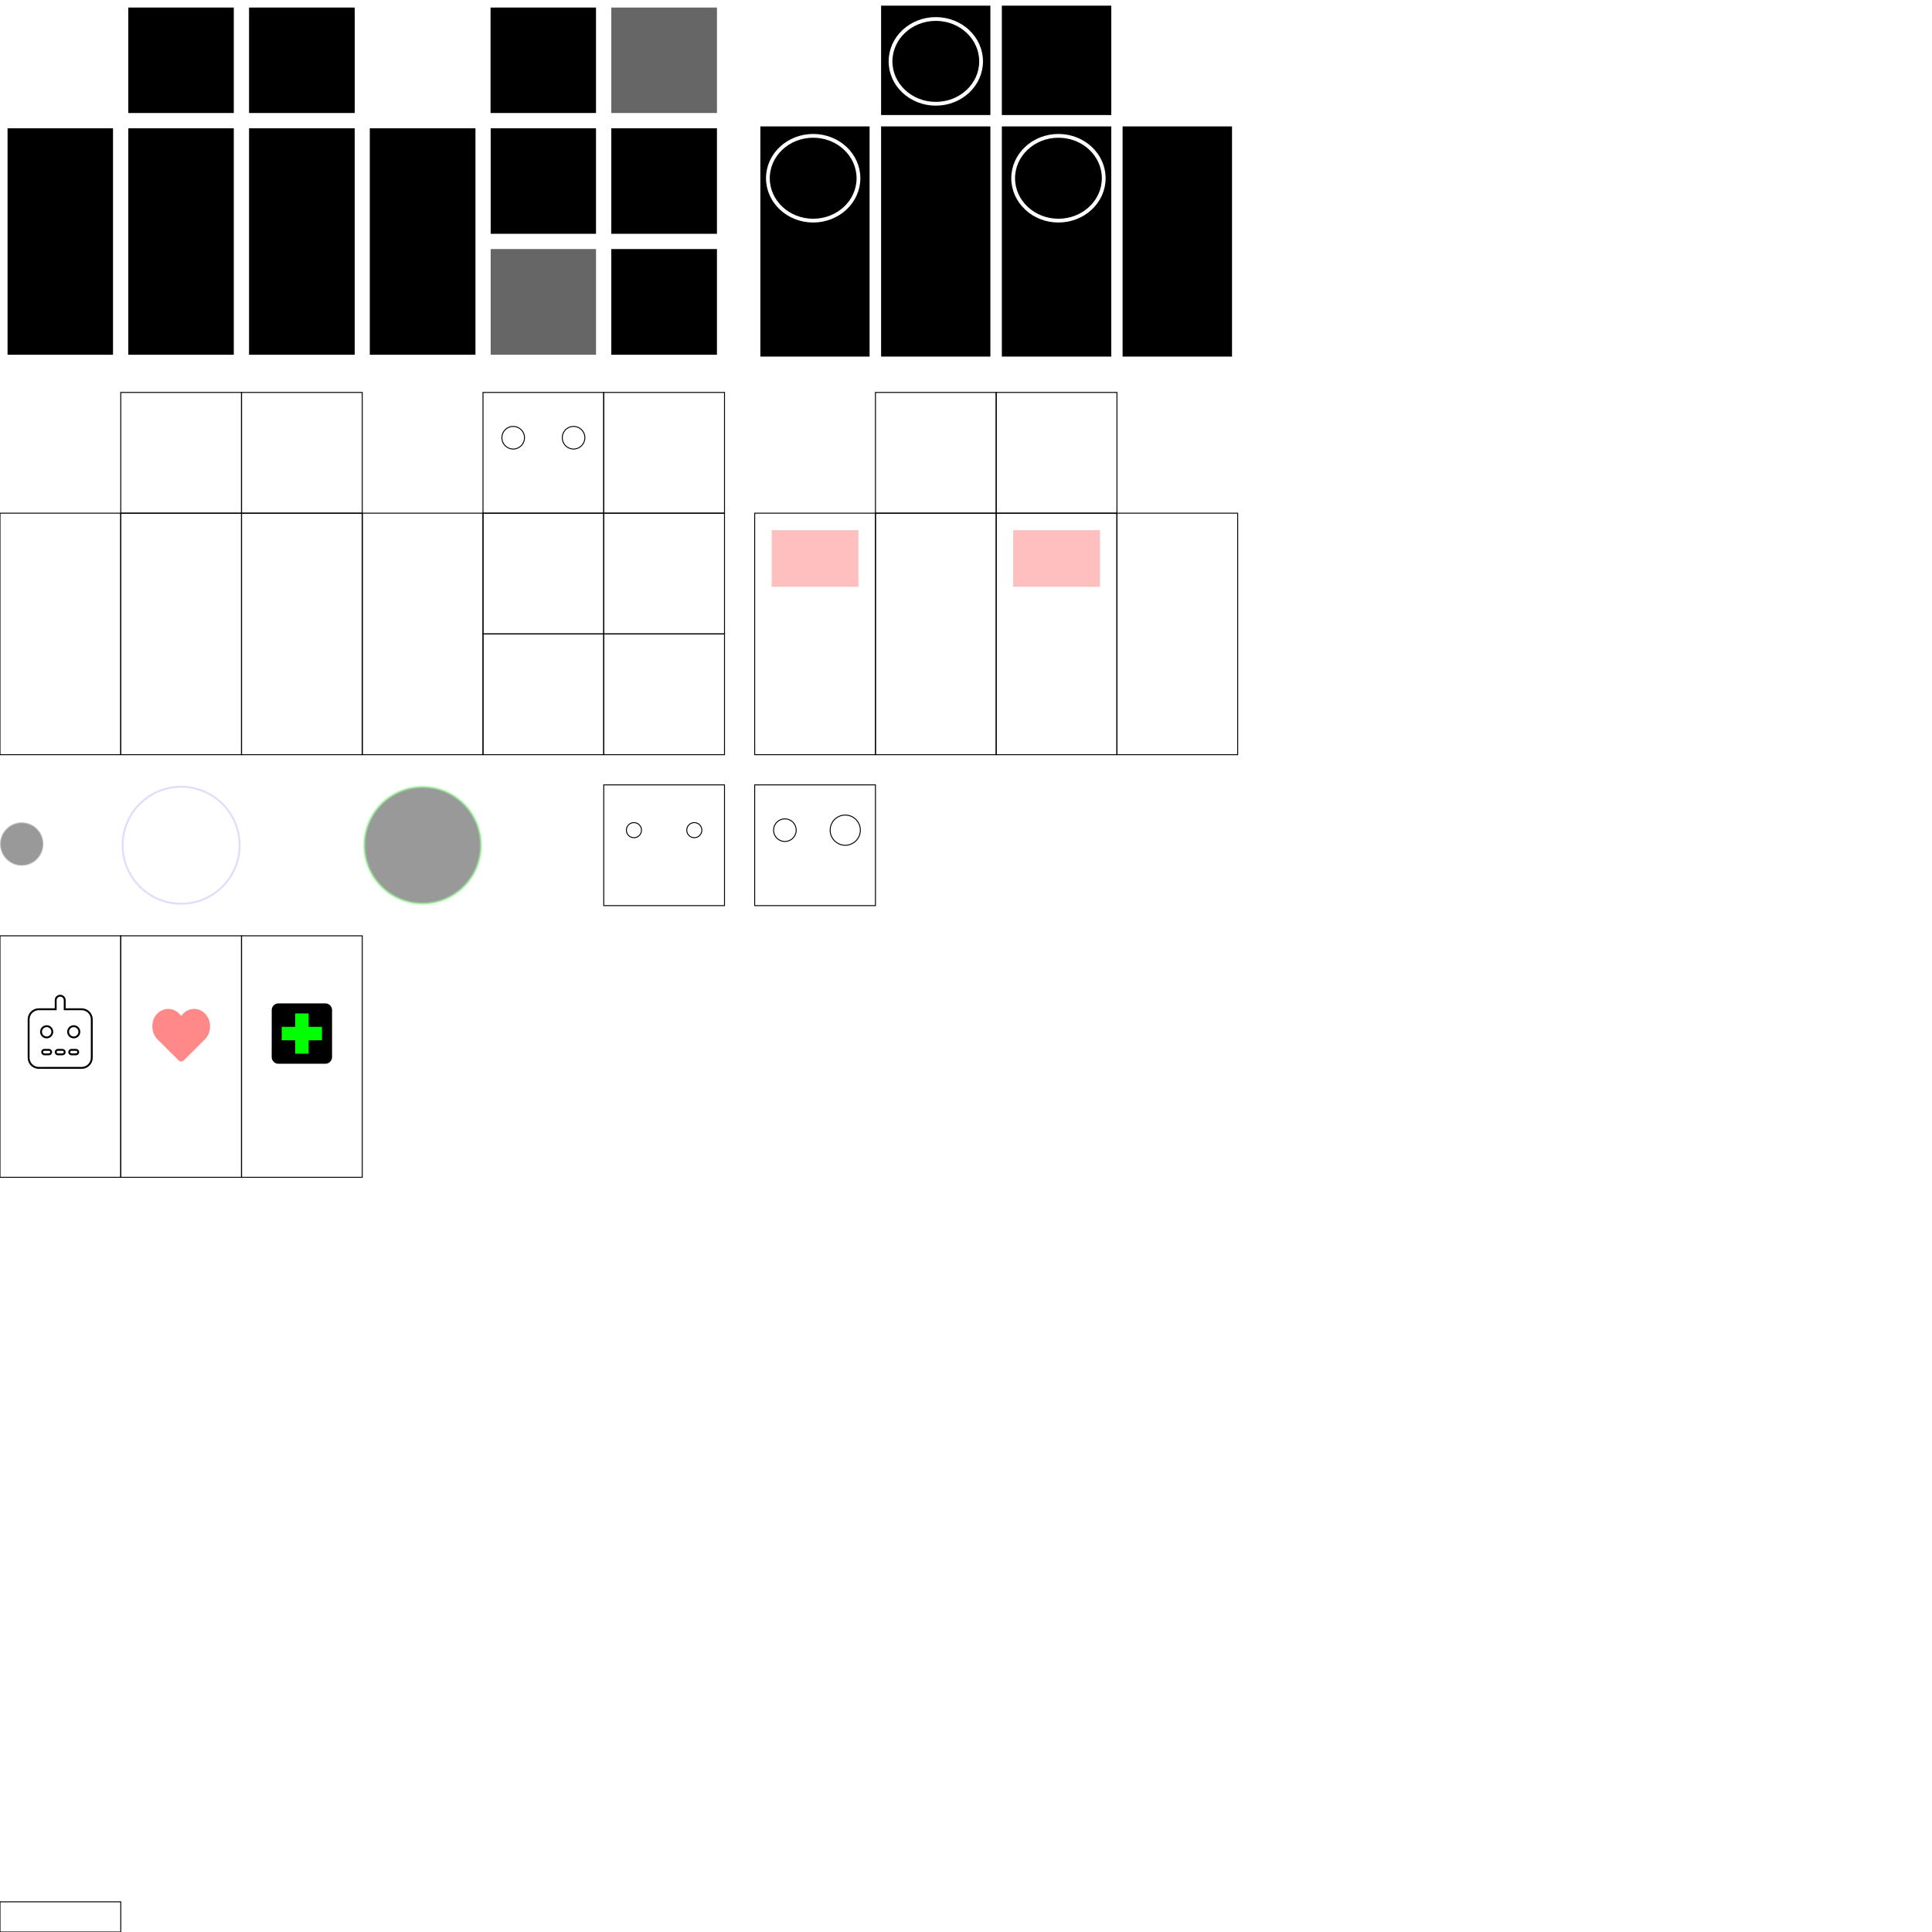
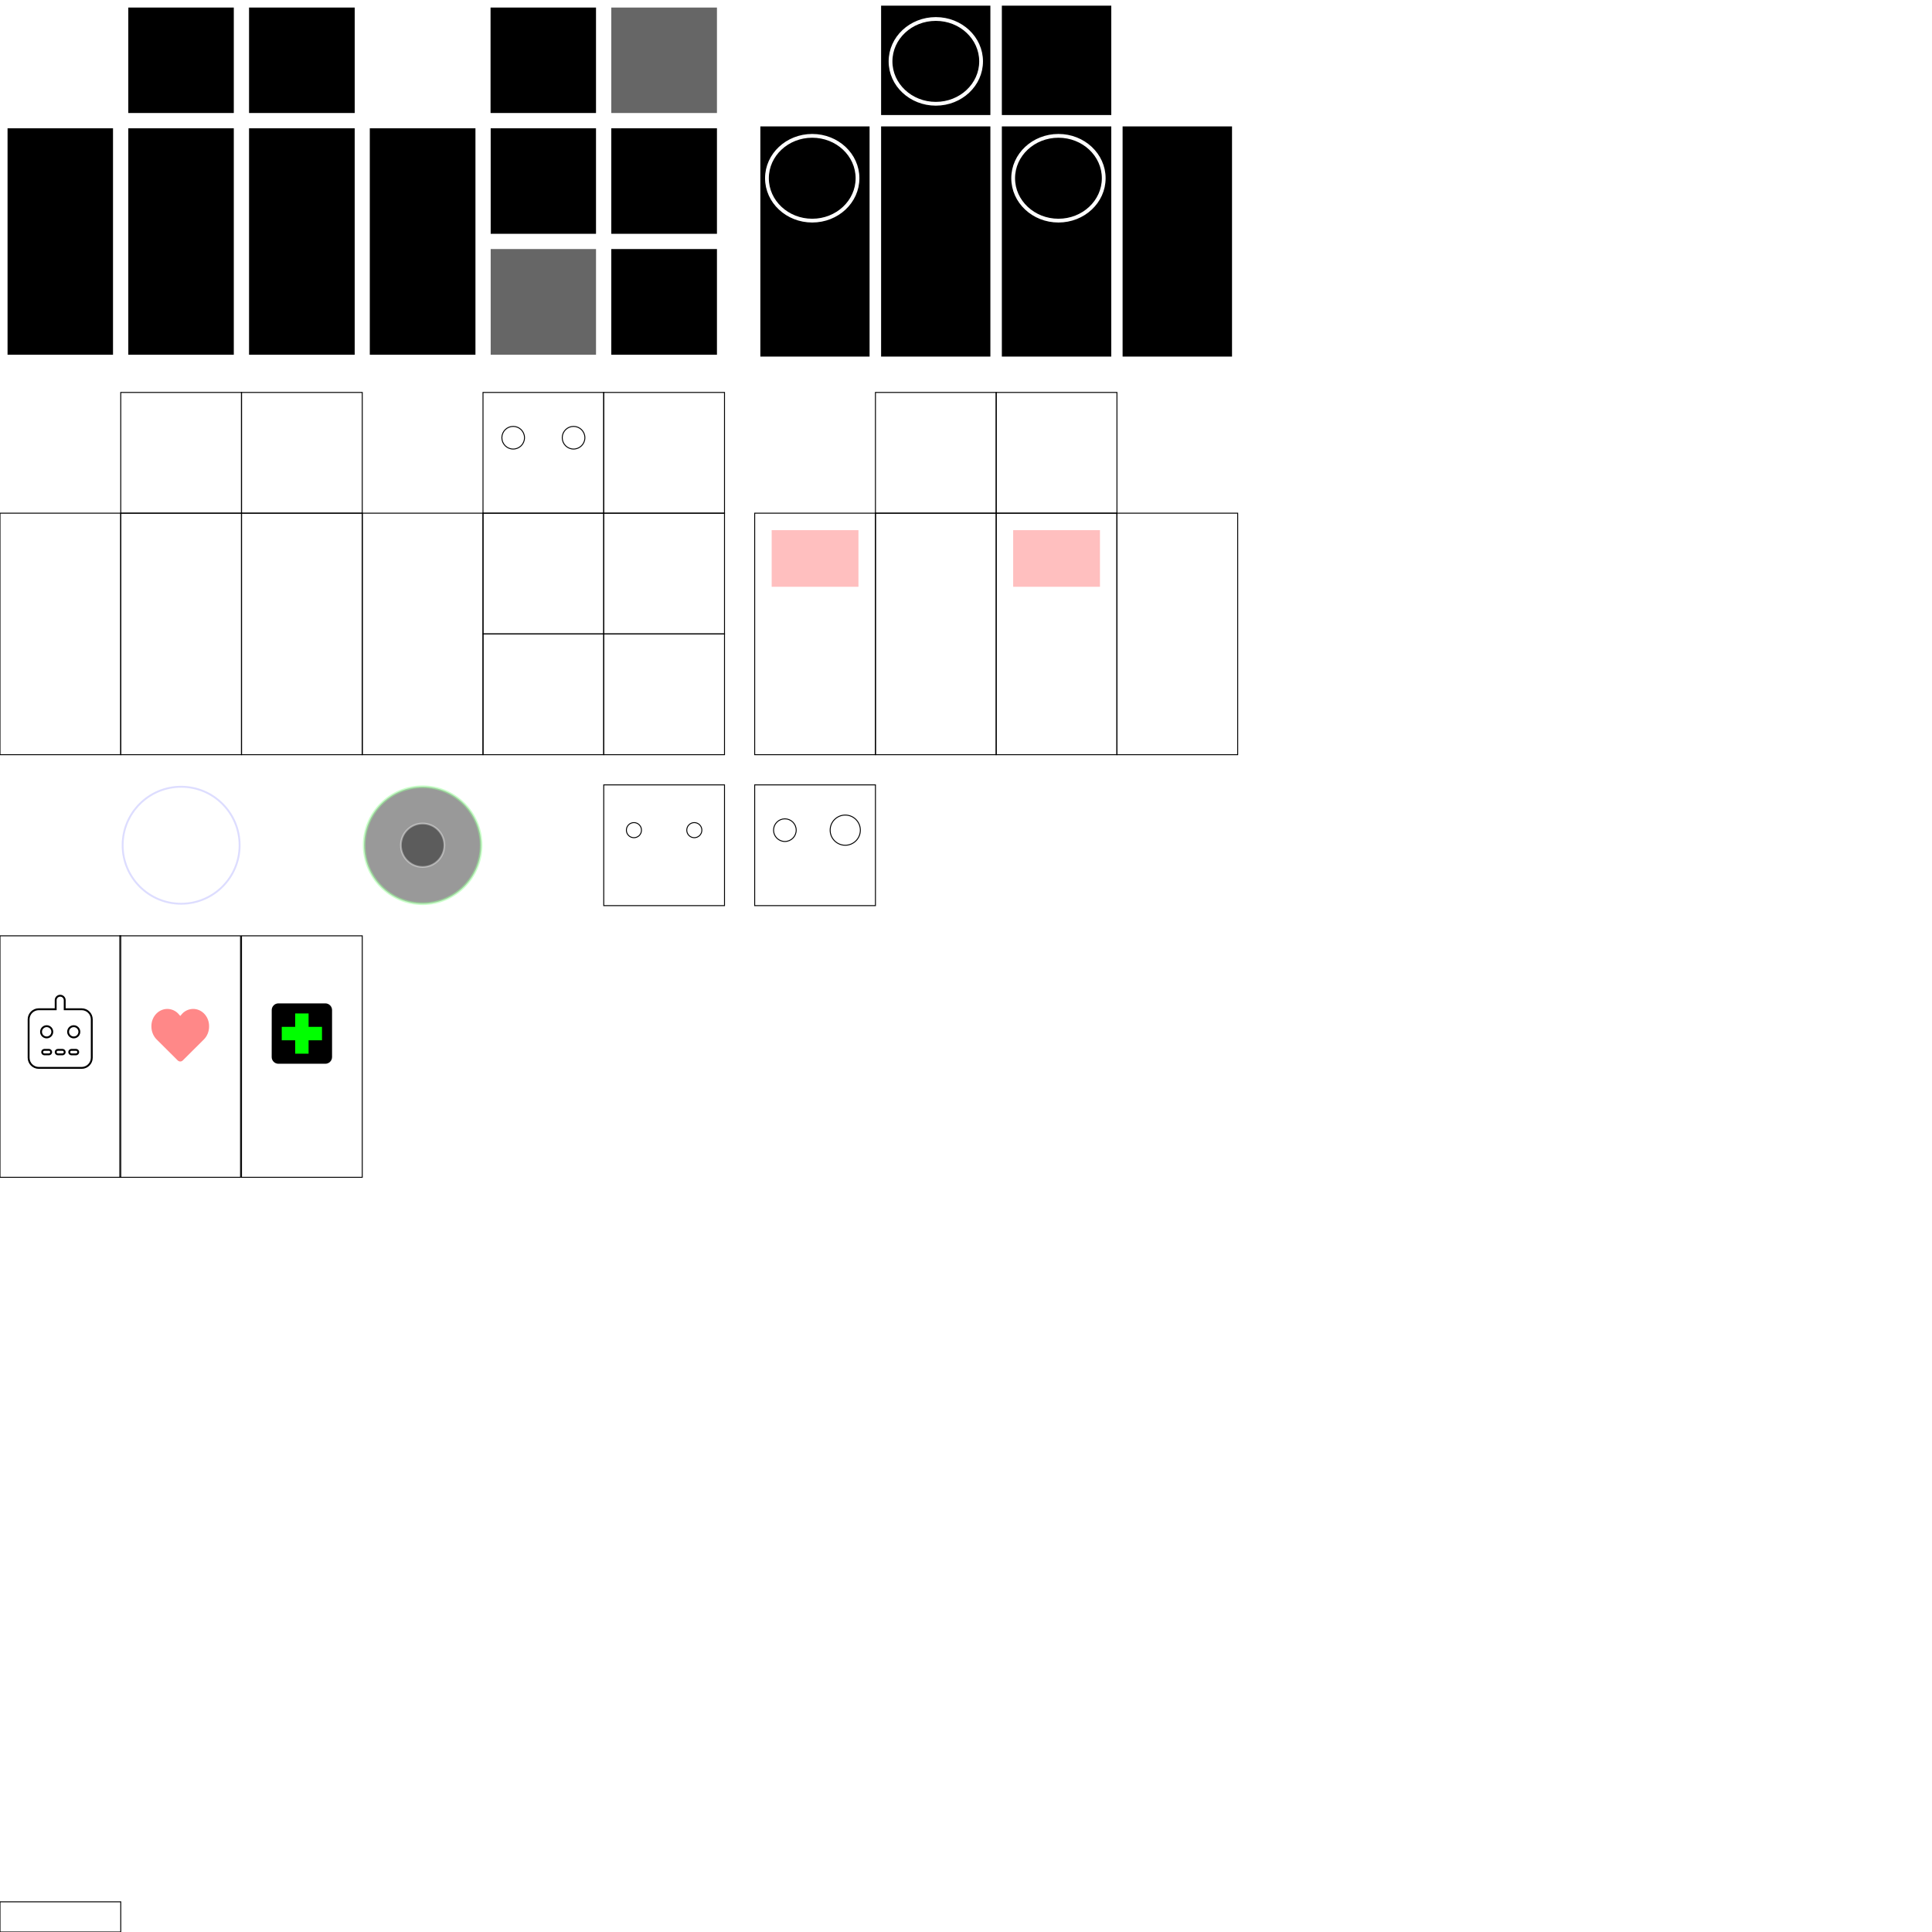
<svg xmlns="http://www.w3.org/2000/svg" xmlns:ns1="https://boxy-svg.com" width="2048" height="2048" viewBox="0 0 2048 2048">
  <defs>
    <ns1:grid x="0" y="0" width="16" height="16" />
  </defs>
  <g style="">
    <g>
      <rect width="128" height="128" style="stroke: rgb(255, 255, 255); stroke-width: 16px;" x="512">
        </rect>
      <rect width="128" height="128" style="stroke: rgb(255, 255, 255); fill: rgb(102, 102, 102); stroke-width: 16px;" x="640">
        </rect>
      <rect width="128" height="128" style="stroke: rgb(255, 255, 255); stroke-width: 16px;" y="128" x="512">
        </rect>
      <rect width="128" height="128" style="stroke: rgb(255, 255, 255); stroke-width: 16px;" x="640" y="128">
        </rect>
      <rect width="128" height="128" style="stroke: rgb(255, 255, 255); fill: rgb(102, 102, 102); stroke-width: 16px;" x="512" y="256">
        </rect>
      <rect width="128" height="128" style="stroke: rgb(255, 255, 255); stroke-width: 16px;" x="640" y="256">
        </rect>
    </g>
    <g>
      <rect width="128" height="128" style="stroke: rgb(255, 255, 255); stroke-width: 16px;" x="128">
        </rect>
      <rect width="128" height="128" style="stroke: rgb(255, 255, 255); stroke-width: 16px;" x="256">
        </rect>
      <rect width="128" height="256" style="stroke: rgb(255, 255, 255); stroke-width: 16px;" y="128">
        </rect>
      <rect width="128" height="256" style="stroke: rgb(255, 255, 255); alignment-baseline: initial; stroke-width: 16px;" y="128" x="128">
        </rect>
      <rect width="128" height="256" style="stroke: rgb(255, 255, 255); stroke-width: 16px;" y="128" x="256">
        </rect>
      <rect width="128" height="256" style="stroke: rgb(255, 255, 255); stroke-width: 16px;" y="128" x="384">
        </rect>
    </g>
    <g>
      <rect width="128" height="128" style="stroke: rgb(0, 0, 0); fill: none;" x="512" y="416">
        </rect>
      <g transform="matrix(1, 0, 0, 1, 350.83, -153.6)">
        <circle style="stroke: rgb(0, 0, 0); fill: rgb(255, 255, 255);" cx="193.17" cy="617.6" r="12">
          </circle>
        <circle style="stroke: rgb(0, 0, 0); fill: rgb(255, 255, 255);" cx="257.17" cy="617.6" r="12">
          </circle>
      </g>
      <rect width="128" height="128" style="fill: none; stroke: rgb(0, 0, 0);" x="640" y="416">
        </rect>
      <rect width="128" height="128" style="fill: none; stroke: rgb(0, 0, 0);" y="544" x="512">
        </rect>
      <rect width="128" height="128" style="fill: none; stroke: rgb(0, 0, 0);" x="640" y="544">
        </rect>
      <rect width="128" height="128" style="fill: none; stroke: rgb(0, 0, 0);" x="512" y="672">
        </rect>
      <rect width="128" height="128" style="fill: none; stroke: rgb(0, 0, 0);" x="640" y="672">
        </rect>
    </g>
    <g>
      <rect width="128" height="128" style="fill: none; stroke: rgb(0, 0, 0);" x="128" y="416">
        </rect>
      <rect width="128" height="128" style="fill: none; stroke: rgb(0, 0, 0);" x="256" y="416">
        </rect>
      <rect width="128" height="256" style="fill: none; stroke: rgb(0, 0, 0);" y="544">
        </rect>
      <rect width="128" height="256" style="fill: none; stroke: rgb(0, 0, 0); transform-origin: 192px 672px;" y="544" x="128">
        </rect>
      <path d="M 192 608 C 195.911 608 199.111 612.32 199.111 617.599 C 199.111 622.88 195.911 627.2 192 627.2 C 188.089 627.2 184.889 622.88 184.889 617.599 C 184.889 612.32 188.089 608 192 608 Z M 224 641.6 L 202.667 641.6 L 202.667 704 L 195.555 704 L 195.555 675.2 L 188.445 675.2 L 188.445 704 L 181.334 704 L 181.334 641.6 L 160 641.6 L 160 632 L 224 632 L 224 641.6 Z" style="fill: rgb(255, 255, 255); stroke-width: 0.388px; transform-origin: 192px 628.419px;">
        </path>
      <rect width="128" height="256" style="fill: none; stroke: rgb(0, 0, 0);" y="544" x="256">
        </rect>
      <rect width="128" height="256" style="fill: none; stroke: rgb(0, 0, 0);" y="544" x="384">
        </rect>
    </g>
    <rect width="128" height="128" style="fill: none;" x="128" y="832">
      </rect>
    <circle style="fill: none; stroke-width: 2px; stroke: rgb(221, 221, 255);" cx="191.999" cy="895.999" r="61.999">
      </circle>
    <rect width="128" height="128" style="fill: none;" x="384" y="832">
      </rect>
    <circle style="stroke-width: 2.794px; stroke-opacity: 0.5; stroke: rgb(153, 255, 153); fill-opacity: 0.4;" cx="448" cy="896" r="62">
      </circle>
-     <circle style="stroke-width: 1.862px; fill-opacity: 0.4; stroke: rgb(255, 255, 255); stroke-opacity: 0.4;" cx="23.04" cy="894.72" r="23.04">
+     <circle style="stroke-width: 1.862px; fill-opacity: 0.4; stroke: rgb(255, 255, 255); stroke-opacity: 0.4;" cx="448" cy="896" r="23.04">
      </circle>
    <rect width="128" height="32" style="fill: none; stroke: rgb(0, 0, 0);" y="2016">
      </rect>
    <text style="fill: rgb(255, 255, 255); font-family: Arial, sans-serif; font-size: 18px; font-weight: 700; white-space: pre;" x="5.428" y="2038.69" />
    <g>
      <rect width="128" height="128" style="stroke: rgb(0, 0, 0); fill: none;" x="800" y="832">
        </rect>
      <g transform="matrix(1, 0, 0, 1, 638.83, 262.4)">
        <circle style="stroke: rgb(0, 0, 0); fill: rgb(255, 255, 255);" cx="193.17" cy="617.6" r="12">
          </circle>
        <circle style="stroke: rgb(0, 0, 0); fill: rgb(255, 255, 255);" cx="257.17" cy="617.6" r="16">
          </circle>
      </g>
    </g>
    <g transform="matrix(1, 0, 0, 1, 128, 32)">
      <rect width="128" height="128" style="stroke: rgb(0, 0, 0); fill: none;" x="512" y="800">
        </rect>
      <g transform="matrix(1, 0, 0, 1, 350.83, 230.4)">
        <circle style="stroke: rgb(0, 0, 0); fill: rgb(255, 255, 255);" cx="193.17" cy="617.6" r="8">
          </circle>
        <circle style="stroke: rgb(0, 0, 0); fill: rgb(255, 255, 255);" cx="257.17" cy="617.6" r="8">
          </circle>
      </g>
    </g>
    <g style="filter: none;">
      <rect width="128" height="128" style="stroke: rgb(255, 255, 255); stroke-width: 12px;" x="928">
        </rect>
      <rect width="128" height="128" style="stroke: rgb(255, 255, 255); stroke-width: 12px;" x="1056">
        </rect>
      <rect width="128" height="256" style="stroke: rgb(255, 255, 255); stroke-width: 12px;" y="128" x="800">
        </rect>
      <rect width="128" height="256" style="stroke : rgb(255, 255, 255); stroke-width : 12px; alignment-baseline : initial;" y="128" x="928">
        </rect>
      <rect width="128" height="256" style="stroke: rgb(255, 255, 255); stroke-width: 12px;" y="128" x="1056">
        </rect>
      <rect width="128" height="256" style="stroke: rgb(255, 255, 255); stroke-width: 12px;" y="128" x="1184">
        </rect>
-       <rect width="96" height="64" style="stroke: rgb(255, 255, 255); alignment-baseline: initial; stroke-width: 4px; fill: rgb(255, 0, 0); fill-opacity: 0.25;" y="560" x="816">
-         </rect>
-       <rect width="96" height="64" style="stroke: rgb(255, 255, 255); alignment-baseline: initial; stroke-width: 4px; fill: rgb(255, 0, 0); fill-opacity: 0.25;" y="560" x="1072">
-         </rect>
      <ellipse style="fill: none; stroke: rgb(255, 255, 255); stroke-width: 4px;" cx="992" cy="65.064" rx="48" ry="44.936">
        </ellipse>
-       <ellipse style="fill: none; stroke: rgb(255, 255, 255); stroke-width: 4px;" cx="862" cy="188.936" rx="48" ry="44.936">
+       <ellipse style="fill: none; stroke: rgb(255, 255, 255); stroke-width: 4px;" cx="861" cy="188.936" rx="48" ry="44.936">
        </ellipse>
      <ellipse style="fill: none; stroke: rgb(255, 255, 255); stroke-width: 4px;" cx="1122" cy="188.936" rx="48" ry="44.936">
        </ellipse>
    </g>
    <g>
      <rect width="128" height="128" style="stroke: rgb(0, 0, 0); fill-opacity: 0.3; fill: none;" x="928" y="416">
        </rect>
      <rect width="128" height="128" style="stroke: rgb(0, 0, 0); fill-opacity: 0.3; fill: none;" x="1056" y="416">
        </rect>
      <rect width="128" height="256" style="stroke: rgb(0, 0, 0); fill-opacity: 0.3; fill: none;" y="544" x="800">
        </rect>
      <rect width="128" height="256" style="stroke: rgb(0, 0, 0); transform-origin: 992px 672px; fill-opacity: 0.3; fill: none;" y="544" x="928">
        </rect>
      <rect width="128" height="256" style="stroke: rgb(0, 0, 0); fill-opacity: 0.3; fill: none;" y="544" x="1056">
        </rect>
      <rect width="128" height="256" style="stroke: rgb(0, 0, 0); fill-opacity: 0.3; fill: none;" y="544" x="1184">
        </rect>
+       <rect width="96" height="64" style="stroke: rgb(255, 255, 255); alignment-baseline: initial; stroke-width: 4px; fill: rgb(255, 0, 0); fill-opacity: 0.25;" y="560" x="816">
+         </rect>
+       <rect width="96" height="64" style="stroke: rgb(255, 255, 255); alignment-baseline: initial; stroke-width: 4px; fill: rgb(255, 0, 0); fill-opacity: 0.25;" y="560" x="1072">
+         </rect>
    </g>
    <g transform="matrix(1, 0, 0, 1, -128, 448)">
      <rect width="128" height="256" style="fill: none; stroke: rgb(0, 0, 0); transform-origin: 192px 672px;" y="544" x="128">
        </rect>
      <g style="filter: none;" transform="matrix(1.29453, 0, 0, 1.29453, 127.089, 583.608)">
        <path d="M 50 18.451 C 52.043 18.451 53.694 20.101 53.694 22.145 L 53.694 29.532 L 67.545 29.532 C 72.139 29.532 75.856 33.249 75.856 37.843 L 75.856 69.239 C 75.856 73.834 72.139 77.55 67.545 77.55 L 32.455 77.55 C 27.861 77.55 24.144 73.834 24.144 69.239 L 24.144 37.843 C 24.144 33.249 27.861 29.532 32.455 29.532 L 46.307 29.532 L 46.307 22.145 C 46.307 20.101 47.957 18.451 50 18.451 Z M 61.081 52.618 C 64.635 52.618 66.857 48.77 65.079 45.692 C 64.255 44.264 62.731 43.383 61.081 43.383 C 57.527 43.383 55.306 47.231 57.082 50.309 C 57.907 51.738 59.431 52.618 61.081 52.618 Z M 43.536 48 C 43.536 44.447 39.689 42.225 36.61 44.001 C 35.182 44.827 34.302 46.351 34.302 48 C 34.302 51.554 38.149 53.776 41.227 51.999 C 42.656 51.174 43.536 49.65 43.536 48 Z M 59.234 62.775 C 58.218 62.775 57.387 63.605 57.387 64.622 C 57.387 65.637 58.218 66.469 59.234 66.469 L 62.928 66.469 C 63.944 66.469 64.774 65.637 64.774 64.622 C 64.774 63.605 63.944 62.775 62.928 62.775 L 59.234 62.775 Z M 48.153 62.775 C 47.137 62.775 46.307 63.605 46.307 64.622 C 46.307 65.637 47.137 66.469 48.153 66.469 L 51.846 66.469 C 52.862 66.469 53.694 65.637 53.694 64.622 C 53.694 63.605 52.862 62.775 51.846 62.775 L 48.153 62.775 Z M 37.072 62.775 C 36.056 62.775 35.225 63.605 35.225 64.622 C 35.225 65.637 36.056 66.469 37.072 66.469 L 40.766 66.469 C 41.782 66.469 42.612 65.637 42.612 64.622 C 42.612 63.605 41.782 62.775 40.766 62.775 L 37.072 62.775 Z" style="text-wrap-mode: nowrap; filter: url(&quot;#outline-filter-0&quot;); stroke-width: 1.545px; fill: rgb(255, 255, 255); stroke: rgb(0, 0, 0);" />
      </g>
    </g>
-     <g transform="matrix(1, 0, 0, 1, 0, 448)">
+     <g transform="matrix(1, 0, 0, 1, -1, 448)">
      <rect width="128" height="256" style="fill: none; stroke: rgb(0, 0, 0); transform-origin: 192px 672px;" y="544" x="128">
        </rect>
      <g style="filter: none;" transform="matrix(1.29453, 0, 0, 1.29453, 127.089, 593.608)">
        <path d="M 47.278 64.513 L 47.036 64.273 L 30.078 47.397 C 27.107 44.44 25.423 40.29 25.423 35.945 L 25.423 35.605 C 25.423 28.302 30.263 22.036 36.96 20.664 C 40.773 19.877 44.675 20.824 47.781 23.164 C 48.652 23.829 49.465 24.6 50.201 25.478 C 50.608 24.983 51.043 24.526 51.508 24.1 C 51.866 23.771 52.234 23.456 52.62 23.164 C 52.62 23.164 52.62 23.164 52.62 23.164 C 55.728 20.824 59.629 19.877 63.442 20.653 C 70.14 22.025 74.979 28.302 74.979 35.605 L 74.979 35.945 C 74.979 40.29 73.295 44.44 70.324 47.397 L 53.366 64.273 L 53.124 64.513 C 52.33 65.3 51.285 65.747 50.201 65.747 C 49.117 65.747 48.072 65.311 47.278 64.513 Z" style="stroke-width: 2.317px; stroke: rgb(255, 255, 255); fill: rgb(255, 136, 136);" />
      </g>
    </g>
    <g transform="matrix(1, 0, 0, 1, 128, 448)">
      <rect width="128" height="256" style="fill: none; stroke: rgb(0, 0, 0); transform-origin: 192px 672px;" y="544" x="128">
        </rect>
      <g id="SVGRepo_iconCarrier" transform="matrix(3.55555, 0, 0, 3.55555, 149.333, 604.958)" style="">
        <path d="M 19 3 L 5 3 C 3.9 3 3.01 3.9 3.01 5 L 3 19 C 3 20.1 3.9 21 5 21 L 19 21 C 20.1 21 21 20.1 21 19 L 21 5 C 21 3.9 20.1 3 19 3 Z" id="path-1" transform="matrix(1, 0, 0, 1, 0, 0.001)" style="stroke: rgb(255, 255, 255); stroke-width: 1.688px; fill: rgb(0, 255, 0);" />
        <path d="M19,3 L5,3 C3.9,3 3.01,3.9 3.01,5 L3,19 C3,20.1 3.9,21 5,21 L19,21 C20.1,21 21,20.1 21,19 L21,5 C21,3.9 20.1,3 19,3 L19,3 Z M18,14 L14,14 L14,18 L10,18 L10,14 L6,14 L6,10 L10,10 L10,6 L14,6 L14,10 L18,10 L18,14 L18,14 Z" id="path" fill="#000000" />
      </g>
    </g>
  </g>
</svg>
